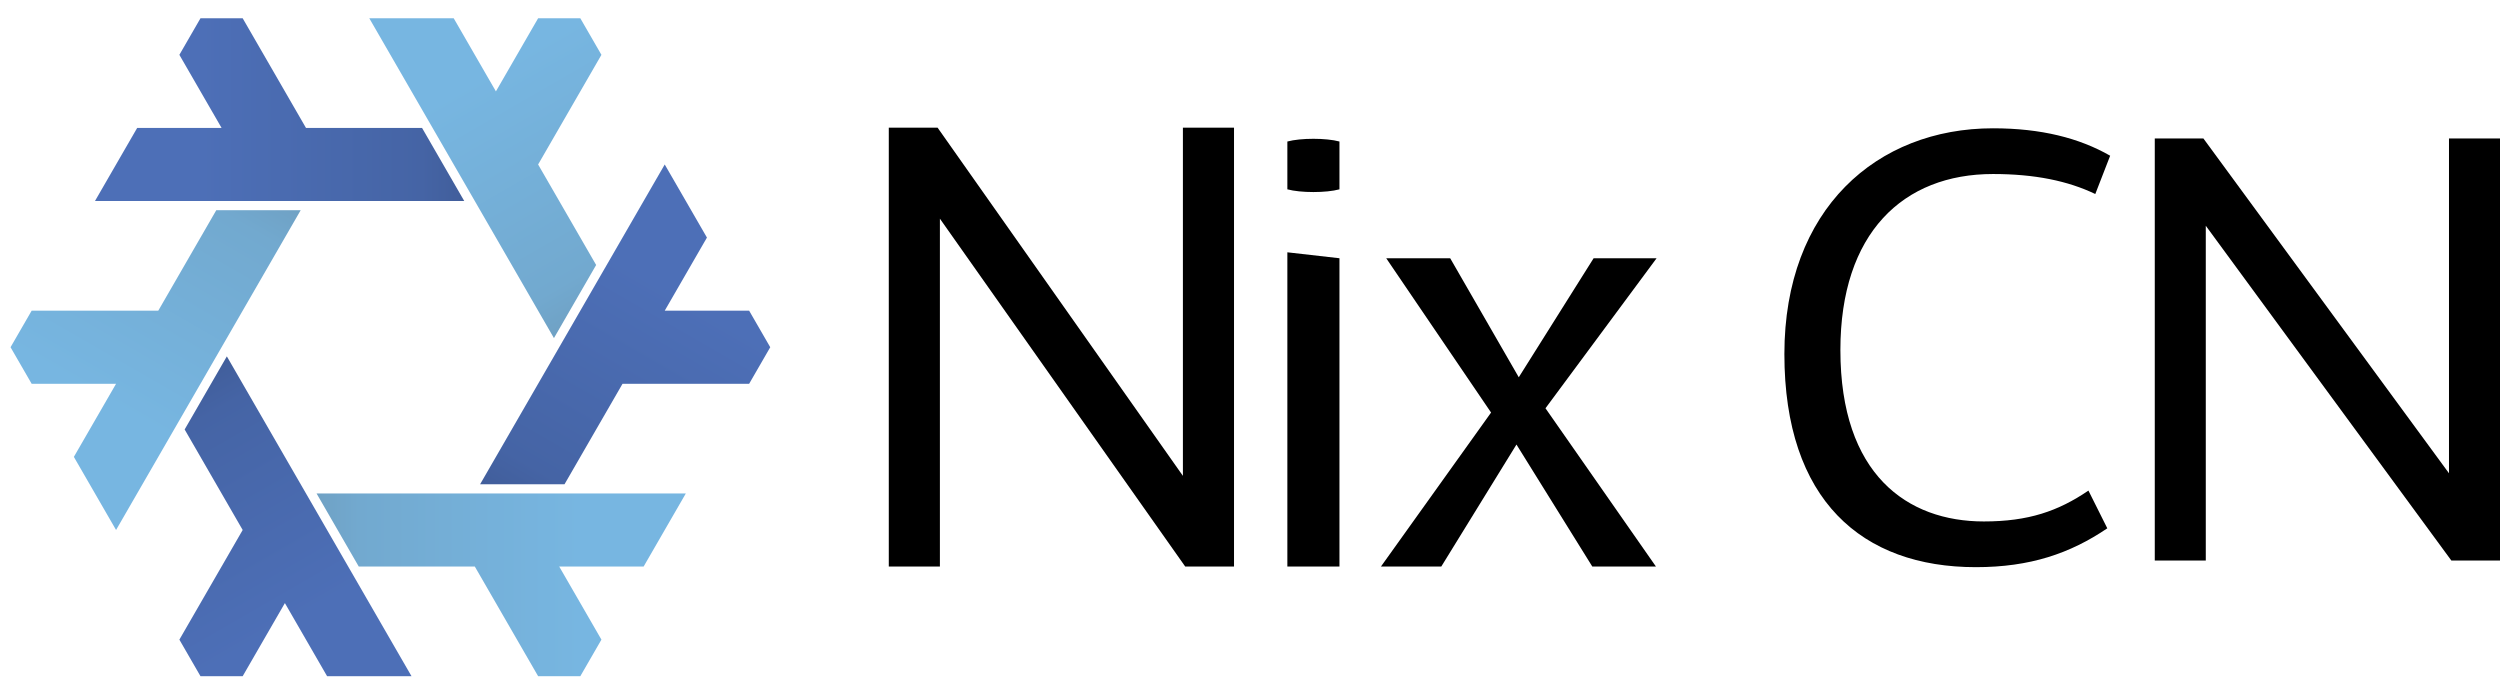
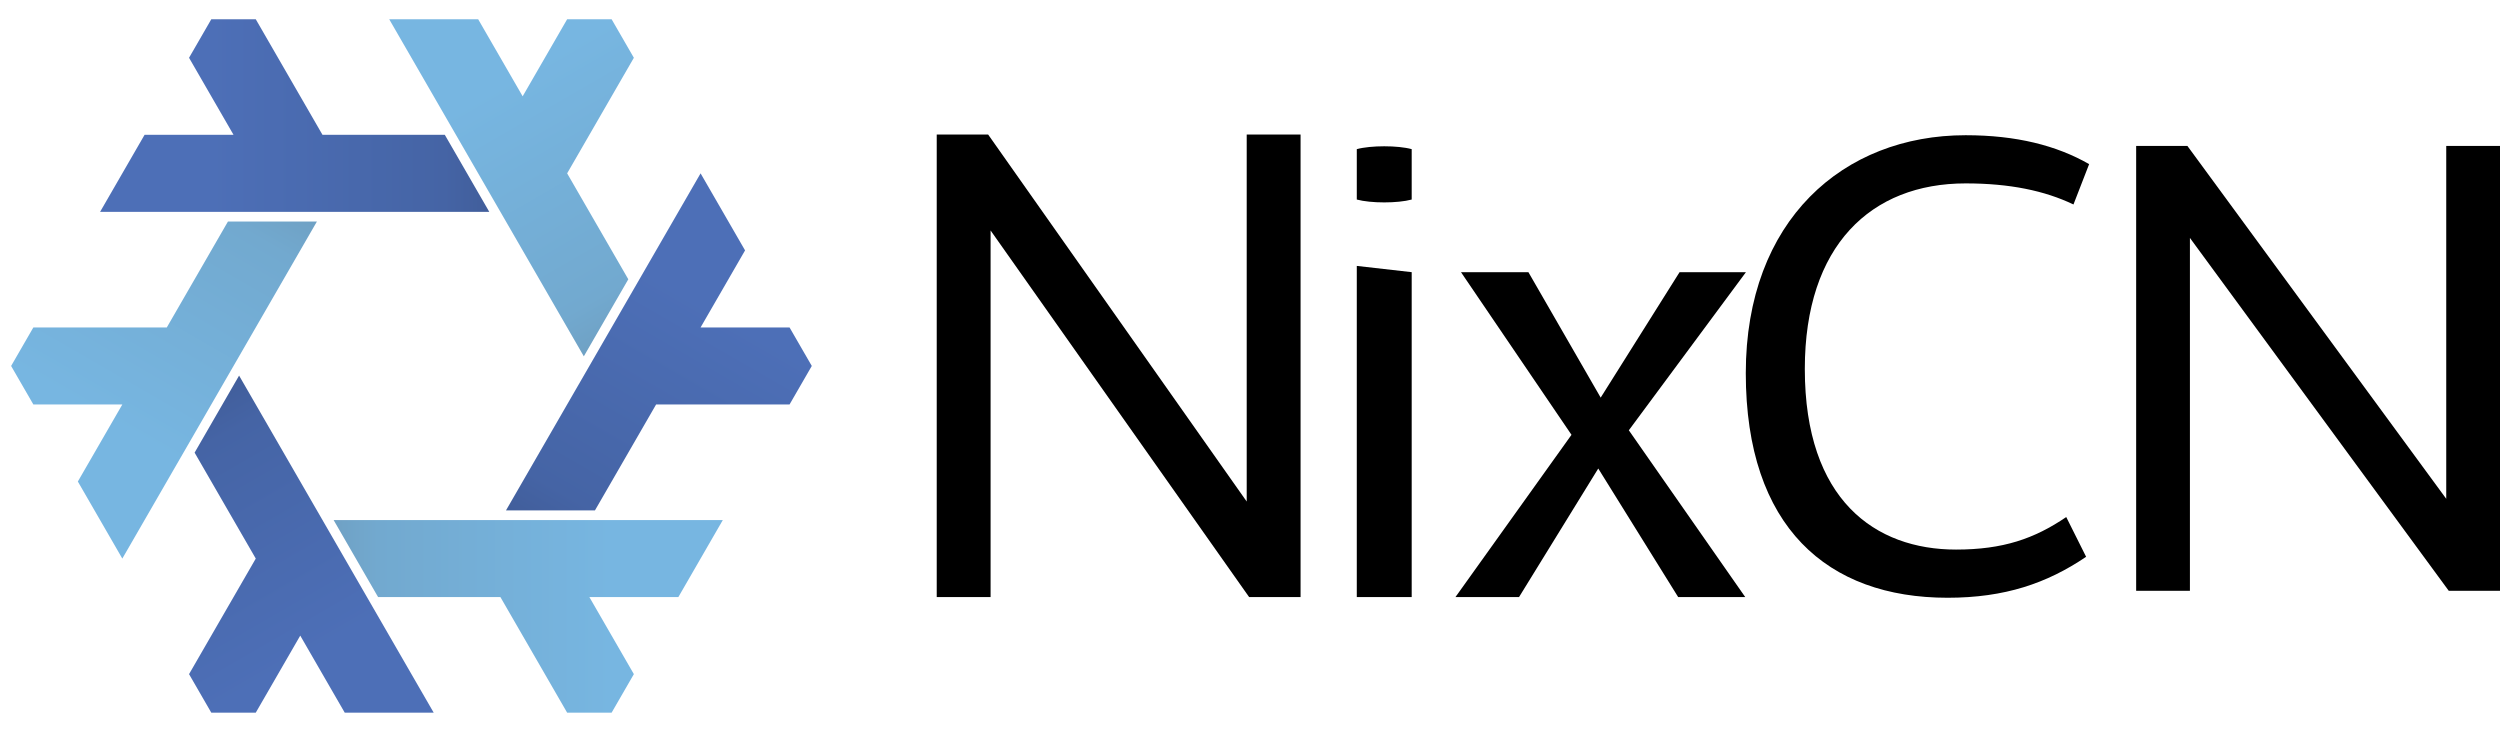
- <svg xmlns="http://www.w3.org/2000/svg" width="7582" height="2107" viewBox="0 0 7582 2107" fill="none">
+ <svg xmlns="http://www.w3.org/2000/svg" width="7194" height="2107" viewBox="0 0 7194 2107" fill="none">
  <path d="M560 1302.5L688 1080.8L1248 2050.75H992L864 1829.05L736 2050.75H608L544 1939.9L736 1607.34L560 1302.5Z" fill="url(#paint0_linear_1_55)" />
  <path d="M656 637.395L912 637.395L352 1607.34L224 1385.64L352 1163.94L96 1163.94L32 1053.09L96 942.236L480 942.236L656 637.395Z" fill="url(#paint1_linear_1_55)" />
  <path d="M1280 387.979L1408 609.682L288 609.682L416 387.979L672 387.979L544 166.277L608 55.425L736 55.425L928 387.979L1280 387.979Z" fill="url(#paint2_linear_1_55)" />
  <path d="M1808 803.672L1680 1025.37L1120 55.425L1376 55.425L1504 277.128L1632 55.425H1760L1824 166.277L1632 498.831L1808 803.672Z" fill="url(#paint3_linear_1_55)" />
  <path d="M1712 1468.78L1456 1468.78L2016 498.831L2144 720.533L2016 942.236L2272 942.236L2336 1053.09L2272 1163.94L1888 1163.94L1712 1468.78Z" fill="url(#paint4_linear_1_55)" />
  <path d="M1088 1718.19L960 1496.49L2080 1496.49L1952 1718.19L1696 1718.19L1824 1939.9L1760 2050.75L1632 2050.75L1440 1718.19L1088 1718.19Z" fill="url(#paint5_linear_1_55)" />
-   <path d="M7427.29 420H7582V1700H7434.48L6689.71 684.649V1700H6535V420H6682.52L7427.29 1435.35V420Z" fill="black" />
-   <path d="M5992.34 1720.1C5647.41 1720.1 5411.68 1517.33 5411.68 1073.67C5411.68 633.466 5692.48 389.103 6044.34 389.103C6189.94 389.103 6306.08 418.565 6399.68 472.29L6354.61 588.406C6271.41 548.546 6170.88 527.749 6044.34 527.749C5772.21 527.749 5581.54 706.255 5581.54 1061.54C5581.54 1439.35 5784.34 1581.46 6016.61 1581.46C6151.81 1581.46 6241.94 1550.26 6333.81 1487.87L6391.01 1602.25C6278.34 1678.51 6157.01 1720.1 5992.34 1720.1Z" fill="black" />
+   <g transform="translate(-388 0)">
+     <path d="M7427.29 420H7582V1700H7434.48L6689.71 684.649V1700H6535V420H6682.52L7427.29 1435.35V420Z" fill="black" />
+     <path d="M5992.34 1720.1C5647.41 1720.1 5411.68 1517.33 5411.68 1073.67C5411.68 633.466 5692.48 389.103 6044.34 389.103C6189.94 389.103 6306.08 418.565 6399.68 472.29L6354.61 588.406C6271.41 548.546 6170.88 527.749 6044.34 527.749C5772.21 527.749 5581.54 706.255 5581.54 1061.54C5581.54 1439.35 5784.34 1581.46 6016.61 1581.46C6151.81 1581.46 6241.94 1550.26 6333.81 1487.87L6391.01 1602.25C6278.34 1678.51 6157.01 1720.1 5992.34 1720.1Z" fill="black" />
+   </g>
  <path d="M3587.52 387.194H3742.52V1718.19H3594.52L2850.52 663.194V1718.19H2695.52V387.194H2843.52L3587.52 1443.19" fill="black" />
  <path d="M4062.3 574.194V429.194C4022.3 418.194 3944.3 418.194 3904.3 429.194V574.194C3944.3 585.194 4022.3 585.194 4062.3 574.194ZM4062.3 1718.19V783.194L3904.3 765.194V1718.19" fill="black" />
  <path d="M5024.13 783.194L4687.13 1238.19L5022.13 1718.19H4829.13L4599.13 1348.19L4371.13 1718.19H4188.13L4522.13 1251.19L4204.13 783.194H4398.13L4606.13 1144.19L4833.13 783.194" fill="black" />
  <defs>
    <linearGradient id="paint0_linear_1_55" x1="544" y1="1053.09" x2="992" y2="1829.05" gradientUnits="userSpaceOnUse">
      <stop stop-color="#3E5993" />
      <stop offset="0.25" stop-color="#4564A5" />
      <stop offset="1" stop-color="#4D6FB7" />
    </linearGradient>
    <linearGradient id="paint1_linear_1_55" x1="864" y1="498.831" x2="416" y2="1274.79" gradientUnits="userSpaceOnUse">
      <stop stop-color="#6D9BBC" />
      <stop offset="0.25" stop-color="#72A9CF" />
      <stop offset="1" stop-color="#77B6E1" />
    </linearGradient>
    <linearGradient id="paint2_linear_1_55" x1="1504" y1="498.831" x2="608" y2="498.831" gradientUnits="userSpaceOnUse">
      <stop stop-color="#3E5993" />
      <stop offset="0.25" stop-color="#4564A5" />
      <stop offset="1" stop-color="#4D6FB7" />
    </linearGradient>
    <linearGradient id="paint3_linear_1_55" x1="1824" y1="1053.09" x2="1376" y2="277.128" gradientUnits="userSpaceOnUse">
      <stop stop-color="#6D9BBC" />
      <stop offset="0.25" stop-color="#72A9CF" />
      <stop offset="1" stop-color="#77B6E1" />
    </linearGradient>
    <linearGradient id="paint4_linear_1_55" x1="1504" y1="1607.34" x2="1952" y2="831.384" gradientUnits="userSpaceOnUse">
      <stop stop-color="#3E5993" />
      <stop offset="0.25" stop-color="#4564A5" />
      <stop offset="1" stop-color="#4D6FB7" />
    </linearGradient>
    <linearGradient id="paint5_linear_1_55" x1="864" y1="1607.34" x2="1760" y2="1607.34" gradientUnits="userSpaceOnUse">
      <stop stop-color="#6D9BBC" />
      <stop offset="0.25" stop-color="#72A9CF" />
      <stop offset="1" stop-color="#77B6E1" />
    </linearGradient>
  </defs>
</svg>
